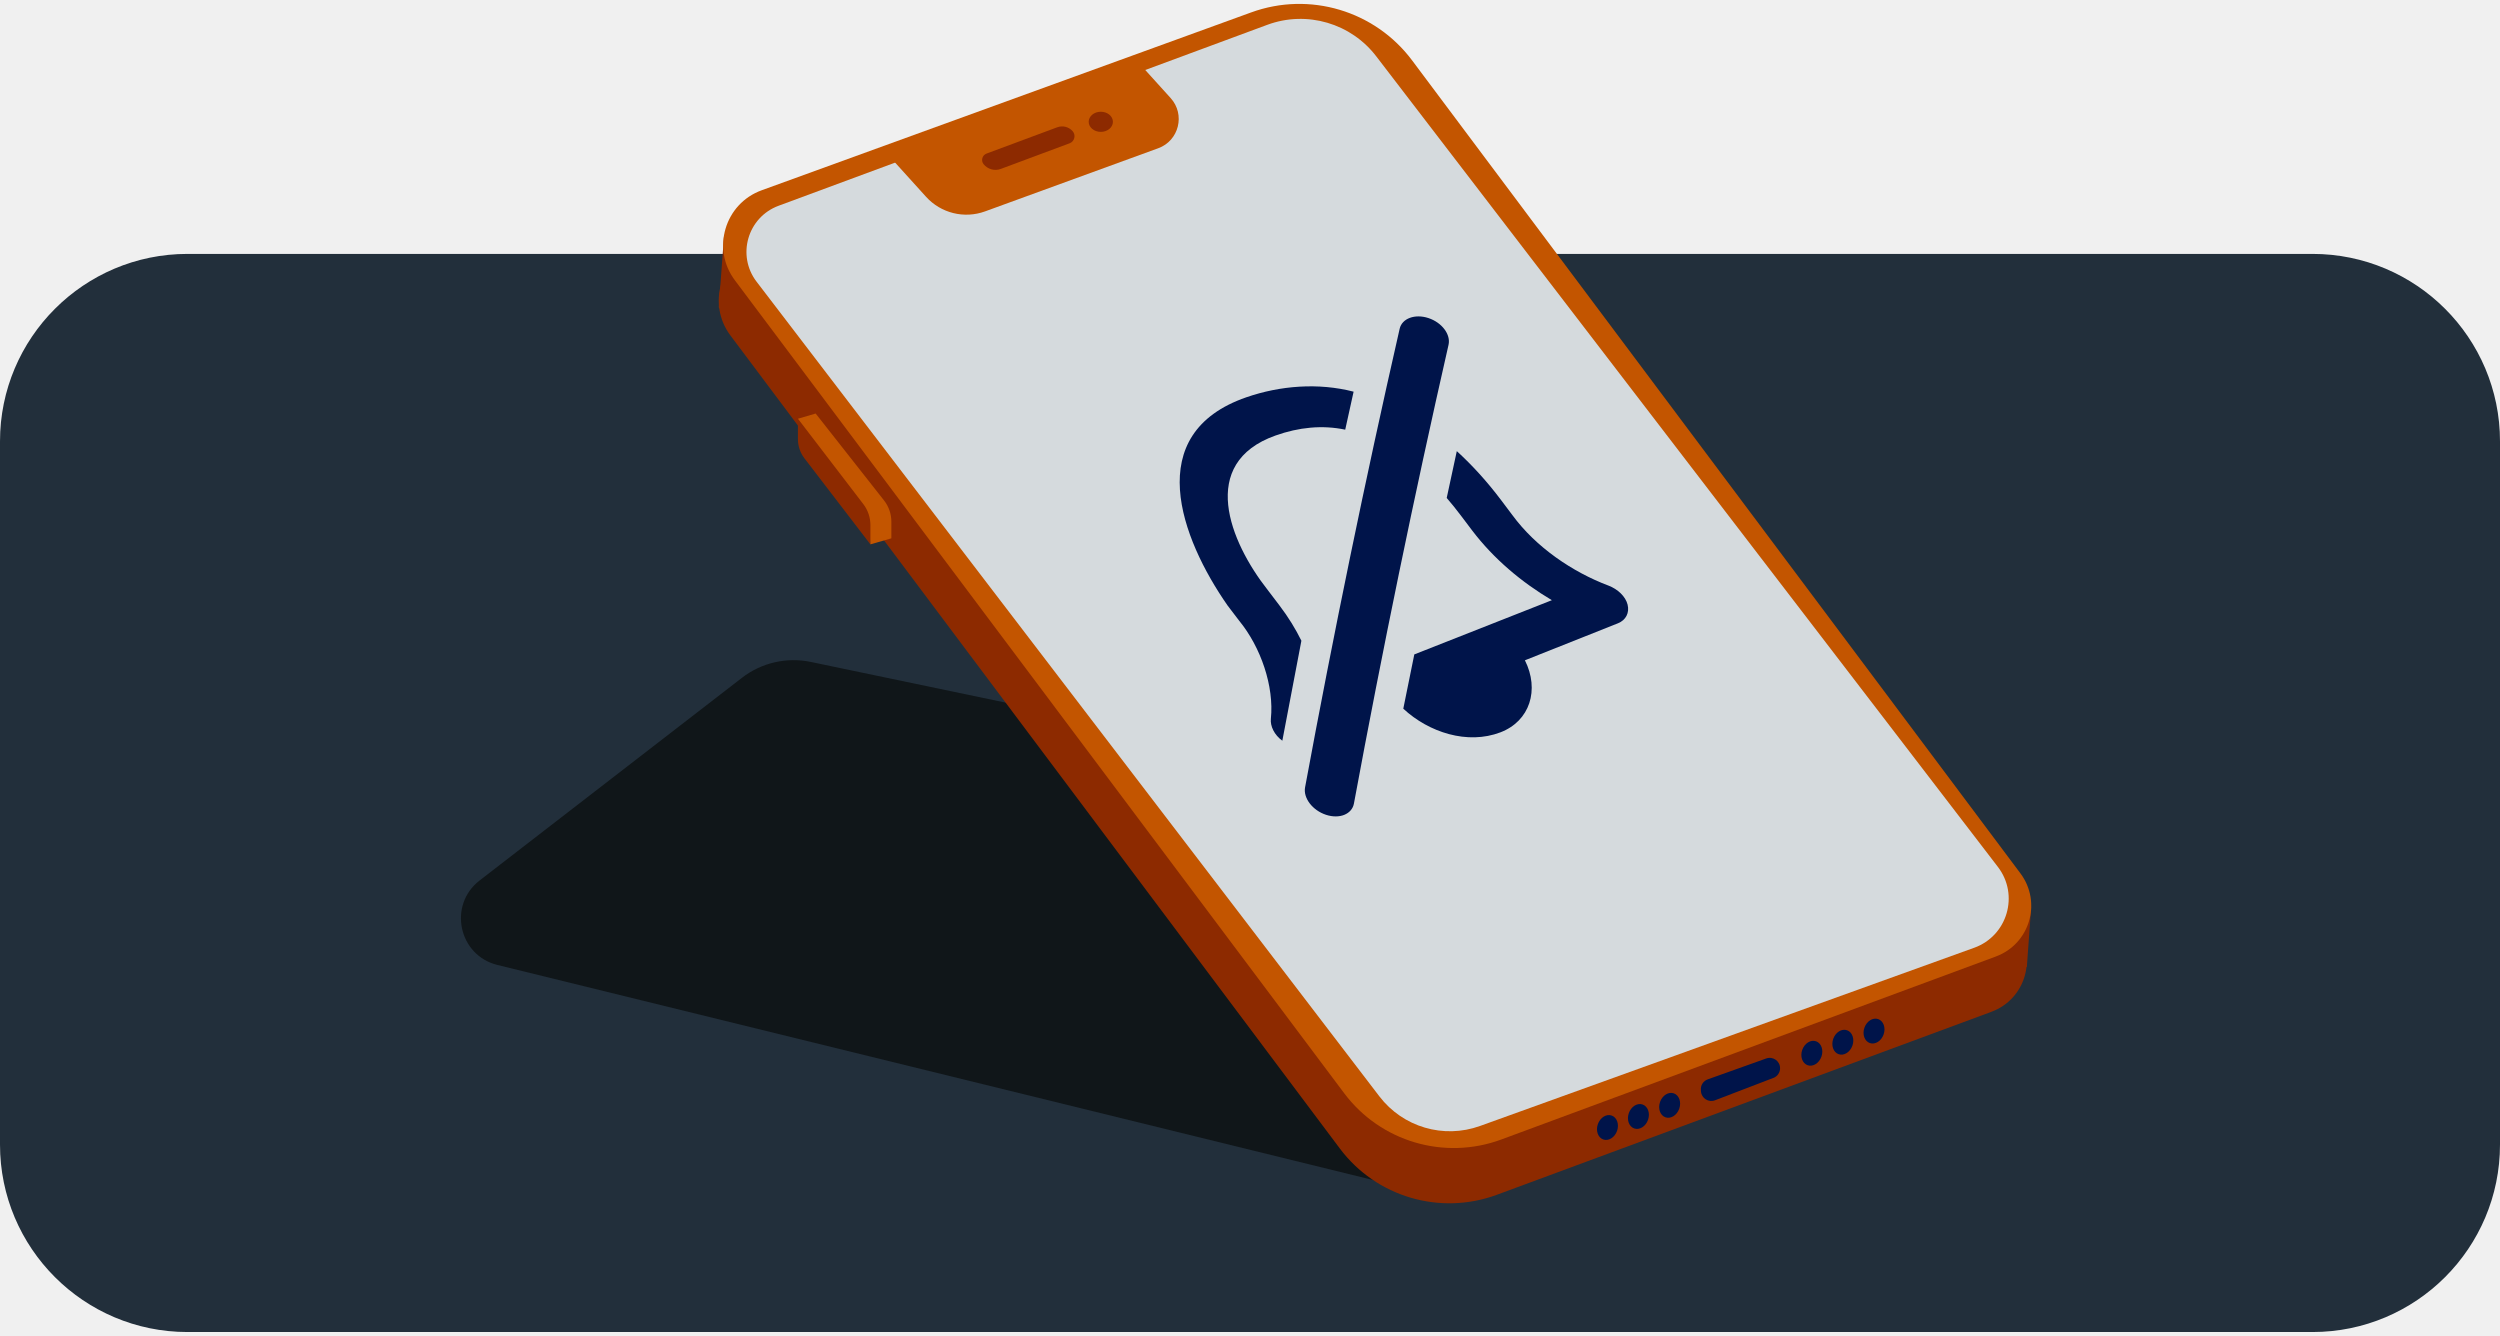
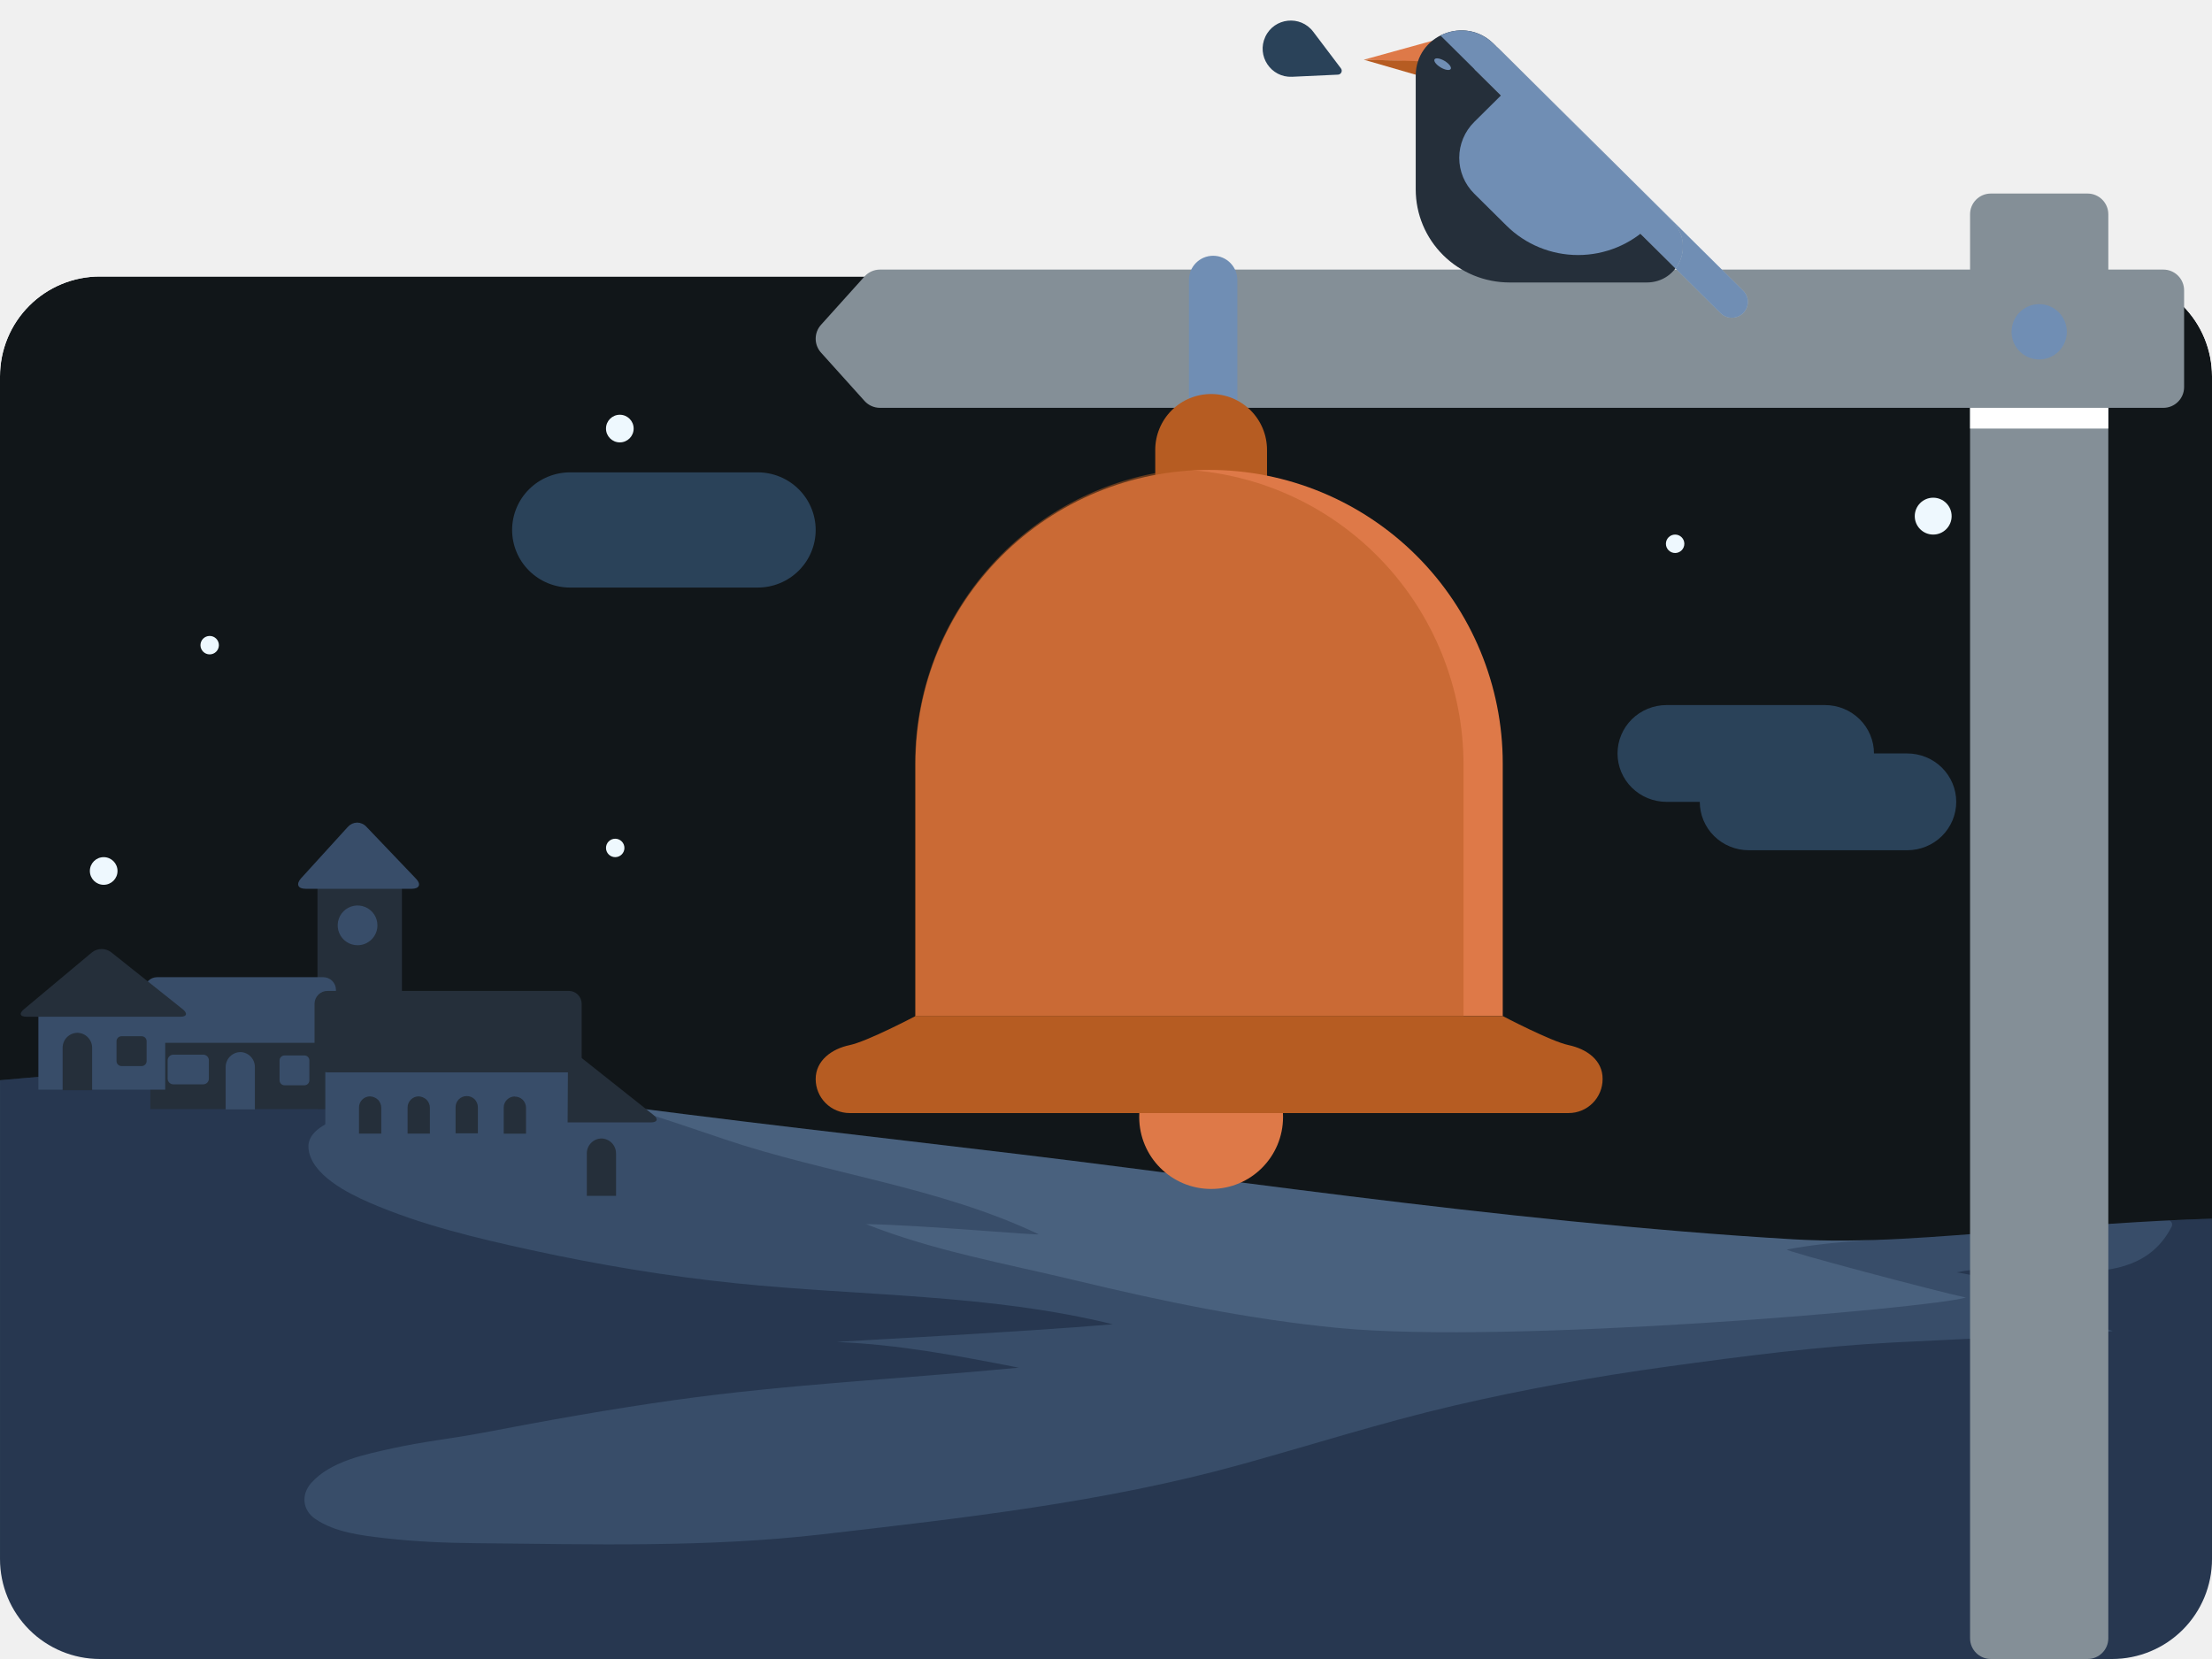
- <svg xmlns="http://www.w3.org/2000/svg" width="320" height="171" viewBox="0 0 320 171" fill="none">
-   <rect y="32.5" width="320" height="138" rx="24" fill="#222F3B" />
-   <path d="M225 110.037L185.756 153.5L63.67 123.515C58.688 122.291 57.324 115.846 61.385 112.705L94.972 86.757C97.474 84.822 100.697 84.082 103.792 84.729L224.996 110.041L225 110.037Z" fill="#101619" />
-   <path d="M254.915 129.506L191.605 152.93C184.327 155.624 176.148 153.212 171.495 147.004L93.499 42.947C90.486 38.93 92.209 33.142 96.931 31.428L159.601 8.657C167.062 5.947 175.421 8.44 180.18 14.796L258.054 118.865C260.825 122.571 259.254 127.898 254.915 129.502V129.506Z" fill="#8D2A00" />
-   <path d="M259.437 123.751L259.992 116.089L92.686 30.053L92 39.334L176.278 149.608L259.437 123.751Z" fill="#8D2A00" />
-   <path d="M255.473 122.432L192.163 145.857C184.886 148.551 176.706 146.139 172.053 139.93L94.061 35.873C91.049 31.857 92.771 26.069 97.494 24.355L160.163 1.584C167.624 -1.127 175.984 1.367 180.743 7.722L258.616 111.792C261.388 115.498 259.816 120.824 255.477 122.428L255.473 122.432Z" fill="#C35500" />
-   <path d="M252.696 121.314L189.439 144.126C184.782 145.804 179.574 144.273 176.566 140.342L96.843 36.057C94.272 32.697 95.688 27.808 99.656 26.338L162.207 3.179C167.276 1.302 172.974 2.975 176.227 7.297L255.733 110.967C258.484 114.555 256.954 119.779 252.7 121.314H252.696Z" fill="#D5DADD" />
-   <path d="M206.984 144.753C207.281 143.907 206.973 143.027 206.294 142.789C205.616 142.55 204.825 143.043 204.527 143.889C204.23 144.736 204.538 145.615 205.217 145.854C205.895 146.092 206.686 145.599 206.984 144.753Z" fill="#00144A" />
-   <path d="M210.947 143.341C211.244 142.495 210.935 141.615 210.257 141.377C209.579 141.138 208.788 141.631 208.49 142.477C208.192 143.324 208.501 144.203 209.18 144.442C209.858 144.68 210.649 144.187 210.947 143.341Z" fill="#00144A" />
-   <path d="M214.943 141.914C215.24 141.068 214.932 140.188 214.253 139.95C213.575 139.711 212.784 140.204 212.486 141.05C212.188 141.897 212.497 142.776 213.176 143.015C213.854 143.253 214.645 142.761 214.943 141.914Z" fill="#00144A" />
-   <path d="M226.997 137.971L219.523 140.836C218.69 141.155 217.788 140.583 217.723 139.694L217.711 139.506C217.666 138.91 218.025 138.359 218.588 138.159L226.074 135.485C226.939 135.175 227.85 135.816 227.85 136.734C227.85 137.285 227.511 137.779 226.997 137.975V137.971Z" fill="#00144A" />
-   <path d="M233.144 135.248C233.441 134.402 233.133 133.522 232.454 133.284C231.776 133.045 230.985 133.538 230.687 134.384C230.39 135.231 230.698 136.11 231.377 136.349C232.055 136.587 232.846 136.095 233.144 135.248Z" fill="#00144A" />
-   <path d="M237.111 133.836C237.408 132.99 237.1 132.11 236.421 131.872C235.743 131.633 234.952 132.126 234.654 132.972C234.356 133.819 234.665 134.698 235.344 134.937C236.022 135.175 236.813 134.682 237.111 133.836Z" fill="#00144A" />
-   <path d="M241.103 132.41C241.4 131.564 241.092 130.684 240.413 130.446C239.735 130.207 238.944 130.7 238.646 131.547C238.349 132.393 238.657 133.272 239.336 133.511C240.014 133.749 240.805 133.257 241.103 132.41Z" fill="#00144A" />
-   <path d="M102.135 53.6V56.216C102.135 57.098 102.425 57.955 102.959 58.653L111.412 69.681L111.971 64.559L102.135 53.6Z" fill="#8D2A00" />
-   <path d="M102.135 53.6L104.404 52.931L113.151 64.049C113.763 64.825 114.094 65.784 114.094 66.772V68.906L111.412 69.678V67.204C111.412 66.237 111.094 65.294 110.506 64.527L102.139 53.6H102.135Z" fill="#C35500" />
-   <path d="M148.253 18.976L126.09 27.057C123.424 28.029 120.437 27.29 118.53 25.184L114.094 20.282L146.233 8.563L149.845 12.555C151.743 14.653 150.914 18.008 148.253 18.976Z" fill="#C35500" />
-   <path d="M136.906 18.342L128.106 21.62C127.319 21.914 126.437 21.673 125.906 21.024C125.527 20.563 125.719 19.865 126.278 19.657L135.323 16.293C136.021 16.036 136.804 16.232 137.294 16.787C137.747 17.297 137.543 18.106 136.906 18.346V18.342Z" fill="#8D2A00" />
-   <path d="M140.903 16.881C141.759 16.881 142.454 16.304 142.454 15.592C142.454 14.879 141.759 14.302 140.903 14.302C140.046 14.302 139.352 14.879 139.352 15.592C139.352 16.304 140.046 16.881 140.903 16.881Z" fill="#8D2A00" />
-   <path d="M172.073 104.298C171.428 104.558 170.594 104.578 169.729 104.294C168.002 103.725 166.8 102.154 167.048 100.787C170.686 81.133 174.714 61.566 179.157 42.076C179.462 40.753 181.113 40.144 182.84 40.713C184.567 41.282 185.717 42.813 185.412 44.139C180.973 63.63 176.946 83.196 173.303 102.851C173.179 103.532 172.714 104.037 172.069 104.298H172.073Z" fill="#00144A" />
-   <path d="M173.262 50.134C168.734 48.964 163.858 49.36 159.546 50.847C146.058 55.503 151.139 68.907 157.13 77.506C157.723 78.284 158.019 78.672 158.612 79.45C161.393 82.844 163.1 87.848 162.672 92.004C162.575 92.933 163.1 94.063 164.138 94.813C164.94 90.545 165.753 86.278 166.578 82.014C165.857 80.547 164.932 79.017 163.745 77.462C163.156 76.689 162.86 76.3 162.271 75.523C157.402 69.348 153.315 59.286 163.261 55.748C166.246 54.686 169.259 54.381 172.188 54.998C172.613 53.047 172.83 52.073 173.262 50.13V50.134Z" fill="#00144A" />
-   <path d="M186.473 57.747C188.437 59.542 190.336 61.618 192.143 64.018C192.72 64.784 193.005 65.164 193.582 65.93C196.591 70.033 201.267 73.218 205.879 74.954C207.065 75.402 208.071 76.34 208.332 77.39C208.592 78.436 208.115 79.373 207.106 79.778C203.135 81.357 199.16 82.94 195.188 84.518C197.084 88.293 195.83 92.3 192.047 93.743C187.835 95.35 182.895 93.751 179.621 90.713C180.178 87.928 180.458 86.538 181.031 83.765C186.902 81.453 192.768 79.141 198.639 76.825C194.736 74.509 191.205 71.535 188.449 67.917C187.872 67.152 187.583 66.767 187.002 66.002C186.397 65.2 185.792 64.447 185.179 63.738C185.692 61.337 185.948 60.139 186.469 57.751L186.473 57.747Z" fill="#00144A" />
+ <svg xmlns="http://www.w3.org/2000/svg" width="320" height="240" viewBox="0 0 320 240" fill="none">
+   <mask id="mask0_4525_145273" style="mask-type:alpha" maskUnits="userSpaceOnUse" x="0" y="40" width="320" height="200">
+     <path d="M14.453 40H305.547C307.444 39.998 309.323 40.37 311.077 41.095C312.83 41.82 314.424 42.884 315.766 44.225C317.108 45.566 318.173 47.158 318.9 48.911C319.626 50.664 320 52.543 320 54.44V225.547C320 229.38 318.477 233.056 315.767 235.767C313.056 238.477 309.38 240 305.547 240H14.453C10.62 240 6.944 238.477 4.233 235.767C1.523 233.056 -9.53674e-06 229.38 -9.53674e-06 225.547V54.44C-1.03456e-05 52.543 0.374 50.664 1.1 48.911C1.827 47.158 2.892 45.566 4.234 44.225C5.576 42.884 7.17 41.82 8.923 41.095C10.677 40.37 12.556 39.998 14.453 40V40Z" fill="#EBF8FF" />
+   </mask>
+   <g mask="url(#mask0_4525_145273)">
+     <path d="M14.453 40H305.547C307.444 39.998 309.323 40.37 311.077 41.095C312.83 41.82 314.424 42.884 315.766 44.225C317.108 45.566 318.173 47.158 318.9 48.911C319.626 50.664 320 52.543 320 54.44V225.547C320 229.38 318.477 233.056 315.767 235.767C313.056 238.477 309.38 240 305.547 240H14.453C10.62 240 6.944 238.477 4.233 235.767C1.523 233.056 -9.53674e-06 229.38 -9.53674e-06 225.547V54.44C-1.03456e-05 52.543 0.374 50.664 1.1 48.911C1.827 47.158 2.892 45.566 4.234 44.225C5.576 42.884 7.17 41.82 8.923 41.095C10.677 40.37 12.556 39.998 14.453 40V40Z" fill="#111619" />
+     <path d="M5.773 155.764C37.206 152.922 68.533 157.336 99.673 161.259C120.821 163.922 142.013 166.199 163.154 168.939C184.513 171.707 205.872 174.541 227.309 176.675C237.986 177.736 248.676 178.655 259.389 179.284C269.841 179.895 280.48 178.867 290.902 178.088C300.584 177.361 310.29 176.595 319.991 176.294V240.392H-0V156.269C1.919 156.101 3.84 155.94 5.77 155.764H5.773Z" fill="#384D69" />
+     <g style="mix-blend-mode:screen" opacity="0.6">
+       <path d="M258.517 180.759C257.807 180.893 280.228 186.827 284.392 187.71C279.153 189.265 218.452 194.513 193.617 192.113C180.686 190.862 168.252 188.27 155.648 185.241C145.473 182.794 135.037 180.954 125.278 177.086C133.535 177.209 150.807 178.817 150.215 178.537C135.865 171.712 119.714 169.841 104.733 164.789C99.895 163.159 95.068 161.475 90.166 160.054C93.335 160.454 96.504 160.858 99.673 161.258C120.821 163.922 142.014 166.199 163.154 168.939C184.513 171.707 205.873 174.54 227.309 176.675C237.986 177.736 248.677 178.655 259.389 179.283C263.227 179.508 267.092 179.508 270.96 179.385C266.79 179.615 262.635 179.98 258.515 180.759H258.517Z" fill="#252F3A" />
+     </g>
+     <g style="mix-blend-mode:multiply" opacity="0.4">
+       <path d="M5.773 155.764C29.918 153.583 53.996 155.681 77.974 158.548C77.184 158.556 76.4 158.542 75.608 158.559C67.085 158.748 57.382 158.625 49.287 161.664C47.489 162.339 44.451 163.631 44.621 166.042C44.895 169.948 50.441 172.667 53.415 173.961C60.816 177.187 69.056 179.143 76.921 180.858C86.622 182.97 96.553 184.627 106.435 185.642C124.593 187.507 143.181 187.186 160.983 191.578C147.732 192.724 120.27 194.11 121.137 194.143C129.999 194.496 138.697 196.151 147.381 197.854C130.753 199.459 114.064 200.227 97.507 202.556C88.275 203.853 79.147 205.485 69.994 207.244C65.652 208.075 61.249 208.536 56.932 209.49C52.963 210.368 47.842 211.345 45.008 214.551C43.536 216.219 43.763 218.469 45.594 219.725C48.454 221.692 52.349 222.136 55.704 222.523C60.024 223.019 64.377 223.203 68.722 223.244C85.517 223.403 102.255 223.897 118.987 221.958C139.292 219.607 159.719 217.347 179.461 211.88C189.73 209.038 199.902 205.779 210.283 203.359C220.535 200.973 230.903 199.113 241.327 197.681C252.111 196.2 263.032 194.776 273.909 194.208C284.405 193.66 306.291 192.76 305.589 192.532C299.309 190.483 292.876 189.065 286.365 188.045C290.743 187.949 295.151 188.533 299.537 188.585C300.258 188.593 288.673 184.942 283.098 184.07C293.059 181.777 308.566 188.366 314.15 177.473C314.339 177.102 314.183 176.721 313.827 176.551C315.883 176.449 317.941 176.356 320 176.29V240.389H0.008V156.268C1.927 156.101 3.849 155.939 5.779 155.764H5.773Z" fill="#384D69" />
+     </g>
+   </g>
+   <ellipse cx="279.667" cy="74.667" rx="2.667" ry="2.667" fill="#EEF8FE" />
+   <circle cx="155" cy="80.667" r="2" fill="#EEF8FE" />
+   <ellipse cx="89" cy="122.667" rx="1.333" ry="1.333" fill="#EEF8FE" />
+   <ellipse cx="242.333" cy="78.667" rx="1.333" ry="1.333" fill="#EEF8FE" />
+   <ellipse cx="290.333" cy="112" rx="1.333" ry="1.333" fill="#EEF8FE" />
+   <ellipse cx="30.333" cy="93.333" rx="1.333" ry="1.333" fill="#EEF8FE" />
+   <ellipse cx="89.667" cy="62" rx="2" ry="2" fill="#EEF8FE" />
+   <circle cx="15" cy="126" r="2" fill="#EEF8FE" />
+   <path d="M45.927 128.174H58.144V160.426H45.927V128.174Z" fill="#252F3A" />
+   <path d="M43.527 127.088C42.808 127.908 43.088 128.576 44.195 128.576H59.574C60.652 128.576 60.962 127.929 60.2 127.138L53.013 119.611C52.839 119.418 52.626 119.264 52.388 119.158C52.161 119.057 51.917 119.003 51.669 119C51.422 119.005 51.177 119.059 50.95 119.158C50.716 119.266 50.506 119.42 50.332 119.611L43.527 127.088Z" fill="#384D69" />
+   <path d="M51.727 136.743C51.158 136.743 50.602 136.575 50.13 136.259C49.657 135.943 49.288 135.494 49.071 134.968C48.853 134.443 48.796 133.865 48.907 133.307C49.018 132.749 49.292 132.236 49.694 131.834C50.096 131.432 50.608 131.158 51.166 131.047C51.724 130.936 52.301 130.993 52.827 131.211C53.352 131.429 53.801 131.797 54.117 132.27C54.433 132.743 54.601 133.299 54.601 133.868C54.601 134.63 54.298 135.362 53.759 135.901C53.22 136.441 52.489 136.743 51.727 136.743Z" fill="#384D69" />
+   <path d="M21.751 148.017H47.479V160.447H21.751V148.017Z" fill="#252F3A" />
+   <path d="M34.802 152.201C34.234 152.201 33.689 152.426 33.286 152.826C33.084 153.026 32.924 153.263 32.814 153.525C32.705 153.786 32.647 154.067 32.646 154.351V160.498H36.872V154.351C36.871 153.793 36.655 153.257 36.268 152.855C35.885 152.452 35.358 152.217 34.802 152.201V152.201Z" fill="#384D69" />
+   <path d="M41.162 152.69H44.037C44.228 152.69 44.41 152.765 44.545 152.9C44.68 153.035 44.756 153.218 44.756 153.409V156.284C44.756 156.475 44.68 156.658 44.545 156.793C44.41 156.928 44.228 157.003 44.037 157.003H41.162C40.972 157.003 40.789 156.928 40.654 156.793C40.519 156.658 40.444 156.475 40.444 156.284V153.409C40.444 153.218 40.519 153.035 40.654 152.9C40.789 152.765 40.972 152.69 41.162 152.69Z" fill="#384D69" />
+   <path d="M25.079 152.575H29.391C29.499 152.574 29.607 152.594 29.708 152.636C29.809 152.677 29.9 152.738 29.977 152.815C30.054 152.892 30.115 152.983 30.156 153.084C30.197 153.185 30.218 153.293 30.217 153.401V156.04C30.218 156.149 30.197 156.257 30.156 156.358C30.115 156.458 30.054 156.55 29.977 156.627C29.9 156.704 29.809 156.765 29.708 156.806C29.607 156.847 29.499 156.868 29.391 156.867H25.079C24.859 156.867 24.649 156.78 24.494 156.625C24.339 156.47 24.252 156.259 24.252 156.04V153.401C24.252 153.182 24.339 152.972 24.494 152.817C24.649 152.662 24.859 152.575 25.079 152.575V152.575Z" fill="#384D69" />
+   <path d="M22.729 141.366H46.775C47.26 141.368 47.724 141.562 48.066 141.906C48.408 142.25 48.6 142.715 48.6 143.2V149.023C48.6 149.508 48.408 149.973 48.066 150.317C47.724 150.661 47.26 150.855 46.775 150.857H22.729C22.488 150.857 22.25 150.809 22.028 150.717C21.806 150.625 21.605 150.489 21.435 150.319C21.266 150.149 21.131 149.947 21.04 149.724C20.949 149.502 20.902 149.264 20.903 149.023V143.2C20.902 142.959 20.949 142.721 21.04 142.499C21.131 142.276 21.266 142.074 21.435 141.904C21.605 141.734 21.806 141.598 22.028 141.506C22.25 141.414 22.488 141.366 22.729 141.366V141.366Z" fill="#384D69" />
+   <path d="M73.624 160.49H91.972V172.921H73.624V160.49Z" fill="#384D69" />
+   <path d="M71.54 161.296C70.786 161.907 70.972 162.374 71.936 162.374H94.142C95.112 162.374 95.285 161.878 94.53 161.296L84.138 153.049C83.746 152.751 83.266 152.589 82.773 152.589C82.28 152.589 81.8 152.751 81.407 153.049L71.54 161.296Z" fill="#252F3A" />
+   <path d="M87.049 164.696C86.477 164.696 85.929 164.923 85.525 165.328C85.12 165.732 84.893 166.281 84.893 166.853V173H89.119V166.853C89.119 166.281 88.892 165.732 88.487 165.328C88.083 164.923 87.534 164.696 86.963 164.696H87.049Z" fill="#252F3A" />
+   <path d="M5.553 145.206H23.9V157.636H5.553V145.206Z" fill="#384D69" />
+   <path d="M3.447 146.018C2.728 146.629 2.886 147.089 3.849 147.089H26.085C27.041 147.089 27.156 146.608 26.459 146.018L16.067 137.743C15.673 137.45 15.195 137.291 14.705 137.291C14.214 137.291 13.736 137.45 13.343 137.743L3.447 146.018Z" fill="#252F3A" />
+   <path d="M11.216 149.411C10.644 149.411 10.095 149.639 9.691 150.043C9.287 150.448 9.06 150.996 9.06 151.568V157.722H13.329V151.568C13.326 151.002 13.102 150.46 12.703 150.058C12.31 149.657 11.777 149.425 11.216 149.411V149.411Z" fill="#252F3A" />
+   <path d="M17.576 149.907H20.494C20.684 149.907 20.867 149.983 21.002 150.118C21.137 150.253 21.212 150.436 21.212 150.626V153.502C21.212 153.693 21.137 153.876 21.002 154.011C20.867 154.145 20.684 154.221 20.494 154.221H17.576C17.385 154.221 17.202 154.145 17.068 154.011C16.933 153.876 16.857 153.693 16.857 153.502V150.626C16.857 150.436 16.933 150.253 17.068 150.118C17.202 149.983 17.385 149.907 17.576 149.907Z" fill="#252F3A" />
+   <path d="M47.062 164.2L82.061 171.885L82.184 150.411H47.062V164.2Z" fill="#384D69" />
+   <path d="M47.379 143.351H82.277C82.523 143.35 82.766 143.397 82.993 143.491C83.22 143.585 83.427 143.722 83.6 143.896C83.774 144.07 83.912 144.276 84.005 144.503C84.099 144.731 84.147 144.974 84.146 145.22V153.265C84.146 153.761 83.949 154.236 83.598 154.587C83.248 154.937 82.773 155.134 82.277 155.134H47.379C46.883 155.134 46.407 154.937 46.055 154.587C45.703 154.237 45.505 153.761 45.503 153.265V145.22C45.503 144.974 45.552 144.73 45.646 144.503C45.74 144.276 45.879 144.069 46.053 143.896C46.227 143.722 46.434 143.584 46.661 143.491C46.889 143.397 47.133 143.35 47.379 143.351V143.351Z" fill="#252F3A" />
+   <path d="M74.472 158.621C74.263 158.62 74.055 158.66 73.861 158.741C73.667 158.821 73.492 158.939 73.344 159.088C73.195 159.236 73.076 159.412 72.994 159.605C72.913 159.799 72.871 160.007 72.87 160.217V164.006H76.097V160.239C76.096 160.026 76.052 159.815 75.967 159.62C75.891 159.425 75.773 159.248 75.622 159.103C75.471 158.953 75.291 158.835 75.094 158.756C74.896 158.677 74.685 158.638 74.472 158.642V158.621Z" fill="#252F3A" />
+   <path d="M67.508 158.564C67.299 158.564 67.091 158.605 66.898 158.686C66.703 158.764 66.527 158.881 66.38 159.031C66.229 159.181 66.109 159.359 66.028 159.556C65.948 159.75 65.907 159.957 65.906 160.167V163.948H69.133V160.167C69.133 159.954 69.089 159.743 69.003 159.549C68.924 159.352 68.807 159.174 68.658 159.024C68.507 158.874 68.328 158.756 68.13 158.677C67.933 158.598 67.721 158.559 67.508 158.564Z" fill="#252F3A" />
+   <path d="M60.566 158.607C60.142 158.609 59.735 158.778 59.435 159.078C59.135 159.379 58.965 159.785 58.964 160.21V163.992H62.19V160.239C62.191 160.026 62.147 159.815 62.061 159.62C61.982 159.424 61.865 159.246 61.716 159.096C61.562 158.949 61.381 158.832 61.184 158.75C60.989 158.663 60.78 158.614 60.566 158.607V158.607Z" fill="#252F3A" />
+   <path d="M53.538 158.607C53.327 158.606 53.118 158.647 52.923 158.727C52.728 158.807 52.551 158.925 52.402 159.074C52.253 159.223 52.135 159.4 52.055 159.595C51.975 159.79 51.934 159.999 51.935 160.21V163.992H55.155V160.239C55.155 160.026 55.111 159.815 55.025 159.62C54.949 159.425 54.834 159.246 54.688 159.096C54.533 158.949 54.353 158.832 54.156 158.751C53.961 158.664 53.751 158.615 53.538 158.607V158.607Z" fill="#252F3A" />
+   <path d="M109.612 68.333H82.473C81.372 68.333 80.281 68.549 79.263 68.968C78.246 69.386 77.321 70 76.542 70.774C75.763 71.548 75.146 72.466 74.724 73.478C74.303 74.489 74.086 75.572 74.086 76.667C74.086 77.761 74.303 78.845 74.724 79.856C75.146 80.867 75.763 81.785 76.542 82.559C77.321 83.333 78.246 83.947 79.263 84.366C80.281 84.784 81.372 85 82.473 85H109.612C111.837 85 113.97 84.122 115.543 82.559C117.116 80.996 118 78.877 118 76.667C118 74.456 117.116 72.337 115.543 70.774C113.97 69.211 111.837 68.333 109.612 68.333V68.333Z" fill="#2A4259" />
+   <path d="M275.914 109H252.986C252.056 109 251.134 109.181 250.274 109.533C249.415 109.885 248.634 110.4 247.976 111.05C247.317 111.7 246.796 112.472 246.439 113.321C246.083 114.17 245.9 115.081 245.9 116C245.9 116.919 246.083 117.83 246.439 118.679C246.796 119.528 247.317 120.3 247.976 120.95C248.634 121.6 249.415 122.115 250.274 122.467C251.134 122.819 252.056 123 252.986 123H275.914C277.793 123 279.596 122.262 280.925 120.95C282.253 119.637 283 117.857 283 116C283 114.143 282.253 112.363 280.925 111.05C279.596 109.737 277.793 109 275.914 109V109Z" fill="#2A4259" />
+   <path d="M264.014 102H241.086C240.156 102 239.234 102.181 238.374 102.533C237.515 102.885 236.733 103.4 236.075 104.05C235.417 104.7 234.895 105.472 234.539 106.321C234.183 107.17 234 108.081 234 109C234 109.919 234.183 110.83 234.539 111.679C234.895 112.528 235.417 113.3 236.075 113.95C236.733 114.6 237.515 115.115 238.374 115.467C239.234 115.819 240.156 116 241.086 116H264.014C265.893 116 267.696 115.262 269.025 113.95C270.353 112.637 271.1 110.857 271.1 109C271.1 107.143 270.353 105.363 269.025 104.05C267.696 102.737 265.893 102 264.014 102V102Z" fill="#2A4259" />
+   <rect x="285" y="28" width="20" height="212" rx="3" fill="#848F97" />
+   <path fill-rule="evenodd" clip-rule="evenodd" d="M127.3 39C126.45 39 125.639 39.361 125.07 39.993L118.77 46.993C117.743 48.134 117.743 49.866 118.77 51.007L125.07 58.007C125.639 58.639 126.45 59 127.3 59H312.964C314.621 59 315.964 57.657 315.964 56V42C315.964 40.343 314.621 39 312.964 39H127.3Z" fill="#848F97" />
+   <rect x="285" y="59" width="20" height="3" fill="white" />
+   <circle cx="295" cy="48" r="4" fill="#708EB4" />
+   <path d="M172 40.5C172 38.567 173.567 37 175.5 37V37C177.433 37 179 38.567 179 40.5V59H172V40.5Z" fill="#708EB4" />
+   <path d="M175.209 57C173.064 57 171.008 57.852 169.491 59.368C167.975 60.885 167.123 62.941 167.123 65.086V76.299H183.294V65.095C183.295 64.032 183.087 62.98 182.681 61.998C182.275 61.016 181.68 60.123 180.929 59.371C180.178 58.62 179.286 58.023 178.305 57.616C177.323 57.209 176.271 57 175.209 57Z" fill="#B65C22" />
+   <path d="M217.396 110.457V146.987H132.446V110.457C132.446 99.191 136.921 88.386 144.887 80.42C152.852 72.454 163.656 67.979 174.921 67.979C186.186 67.979 196.99 72.454 204.956 80.42C212.921 88.386 217.396 99.191 217.396 110.457V110.457Z" fill="#DE7948" />
+   <path d="M175.209 172C180.954 172 185.612 167.342 185.612 161.596C185.612 155.85 180.954 151.192 175.209 151.192C169.463 151.192 164.805 155.85 164.805 161.596C164.805 167.342 169.463 172 175.209 172Z" fill="#DE7948" />
+   <path d="M226.928 151.192C224.377 150.662 217.396 146.987 217.396 146.987H132.446C132.446 146.987 125.465 150.662 122.914 151.192C120.363 151.722 118 153.393 118 156.106C118 157.41 118.518 158.66 119.439 159.581C120.361 160.503 121.611 161.021 122.914 161.021H226.928C228.232 161.021 229.481 160.503 230.403 159.581C231.325 158.66 231.842 157.41 231.842 156.106C231.869 153.393 229.578 151.758 226.928 151.192Z" fill="#B65C22" />
+   <path opacity="0.5" d="M170.753 67.925C160.248 68.973 150.505 73.906 143.413 81.767C136.322 89.629 132.388 99.857 132.375 110.47V147.275H211.725V110.678C211.723 99.608 207.454 88.969 199.814 80.997C192.174 73.025 181.758 68.34 170.753 67.925V67.925Z" fill="#B65C22" />
+   <path d="M210.778 4.912L197.298 8.637L212.075 9.151L210.778 4.912Z" fill="#DE7948" />
+   <path d="M205.723 11.078L197.298 8.637L206.89 8.894L205.723 11.078Z" fill="#B65C22" />
+   <path d="M218.379 40.864H238.23C242.867 40.864 245.194 35.312 241.93 32.055L227.796 17.996L216.073 6.336C211.922 2.206 204.806 5.113 204.806 10.949V27.404C204.806 30.972 206.235 34.395 208.781 36.919C211.326 39.443 214.779 40.862 218.379 40.864V40.864Z" fill="#252F3A" />
+   <path opacity="0.5" d="M213.577 10.279C212.673 9.384 212.673 7.932 213.576 7.037C214.479 6.142 215.944 6.143 216.847 7.038L252.176 42.052C253.08 42.947 253.08 44.398 252.177 45.293C251.274 46.188 249.81 46.188 248.906 45.293L213.577 10.279Z" fill="#CEDBE8" />
+   <path d="M218.387 12.571L213.268 17.644C211.881 19.02 211.101 20.885 211.101 22.83C211.101 24.775 211.881 26.64 213.268 28.015L217.938 32.643C220.683 35.365 224.407 36.894 228.29 36.895C232.174 36.896 235.898 35.368 238.645 32.648V32.648L218.387 12.571Z" fill="#708EB4" />
+   <path d="M241.921 32.055L227.787 17.996L216.064 6.336C213.839 4.122 215.93 9.056 213.554 10.256C213.13 9.824 212.894 9.245 212.898 8.642C212.902 8.04 213.145 7.464 213.575 7.038C214.009 6.608 214.597 6.367 215.21 6.367C215.823 6.367 216.411 6.608 216.845 7.038L252.176 42.053C252.61 42.483 252.853 43.066 252.853 43.674C252.853 44.281 252.61 44.864 252.176 45.294V45.294C251.962 45.507 251.706 45.676 251.426 45.791C251.145 45.906 250.844 45.966 250.54 45.966C250.237 45.966 249.936 45.906 249.655 45.791C249.374 45.676 249.119 45.507 248.905 45.294L242.386 38.834C243.827 36.913 243.929 34.053 241.921 32.055Z" fill="#708EB4" />
+   <path d="M216.064 6.336L227.787 17.996L241.921 32.055C243.929 34.053 243.827 36.913 242.381 38.827L208.404 5.155C208.397 5.147 208.39 5.14 208.383 5.133C210.756 3.933 213.839 4.122 216.064 6.336Z" fill="#708EB4" />
+   <path d="M209.868 9.981C209.712 10.241 209.063 10.14 208.417 9.755C207.77 9.37 207.373 8.846 207.528 8.586C207.684 8.325 208.333 8.426 208.98 8.811C209.626 9.196 210.023 9.72 209.868 9.981Z" fill="#708EB4" />
+   <path d="M193.987 9.891C194.262 10.255 194.017 10.778 193.561 10.799L186.921 11.107C183.862 11.249 181.749 8.088 183.049 5.316C184.349 2.544 188.13 2.147 189.977 4.589L193.987 9.891Z" fill="#2A4259" />
</svg>
